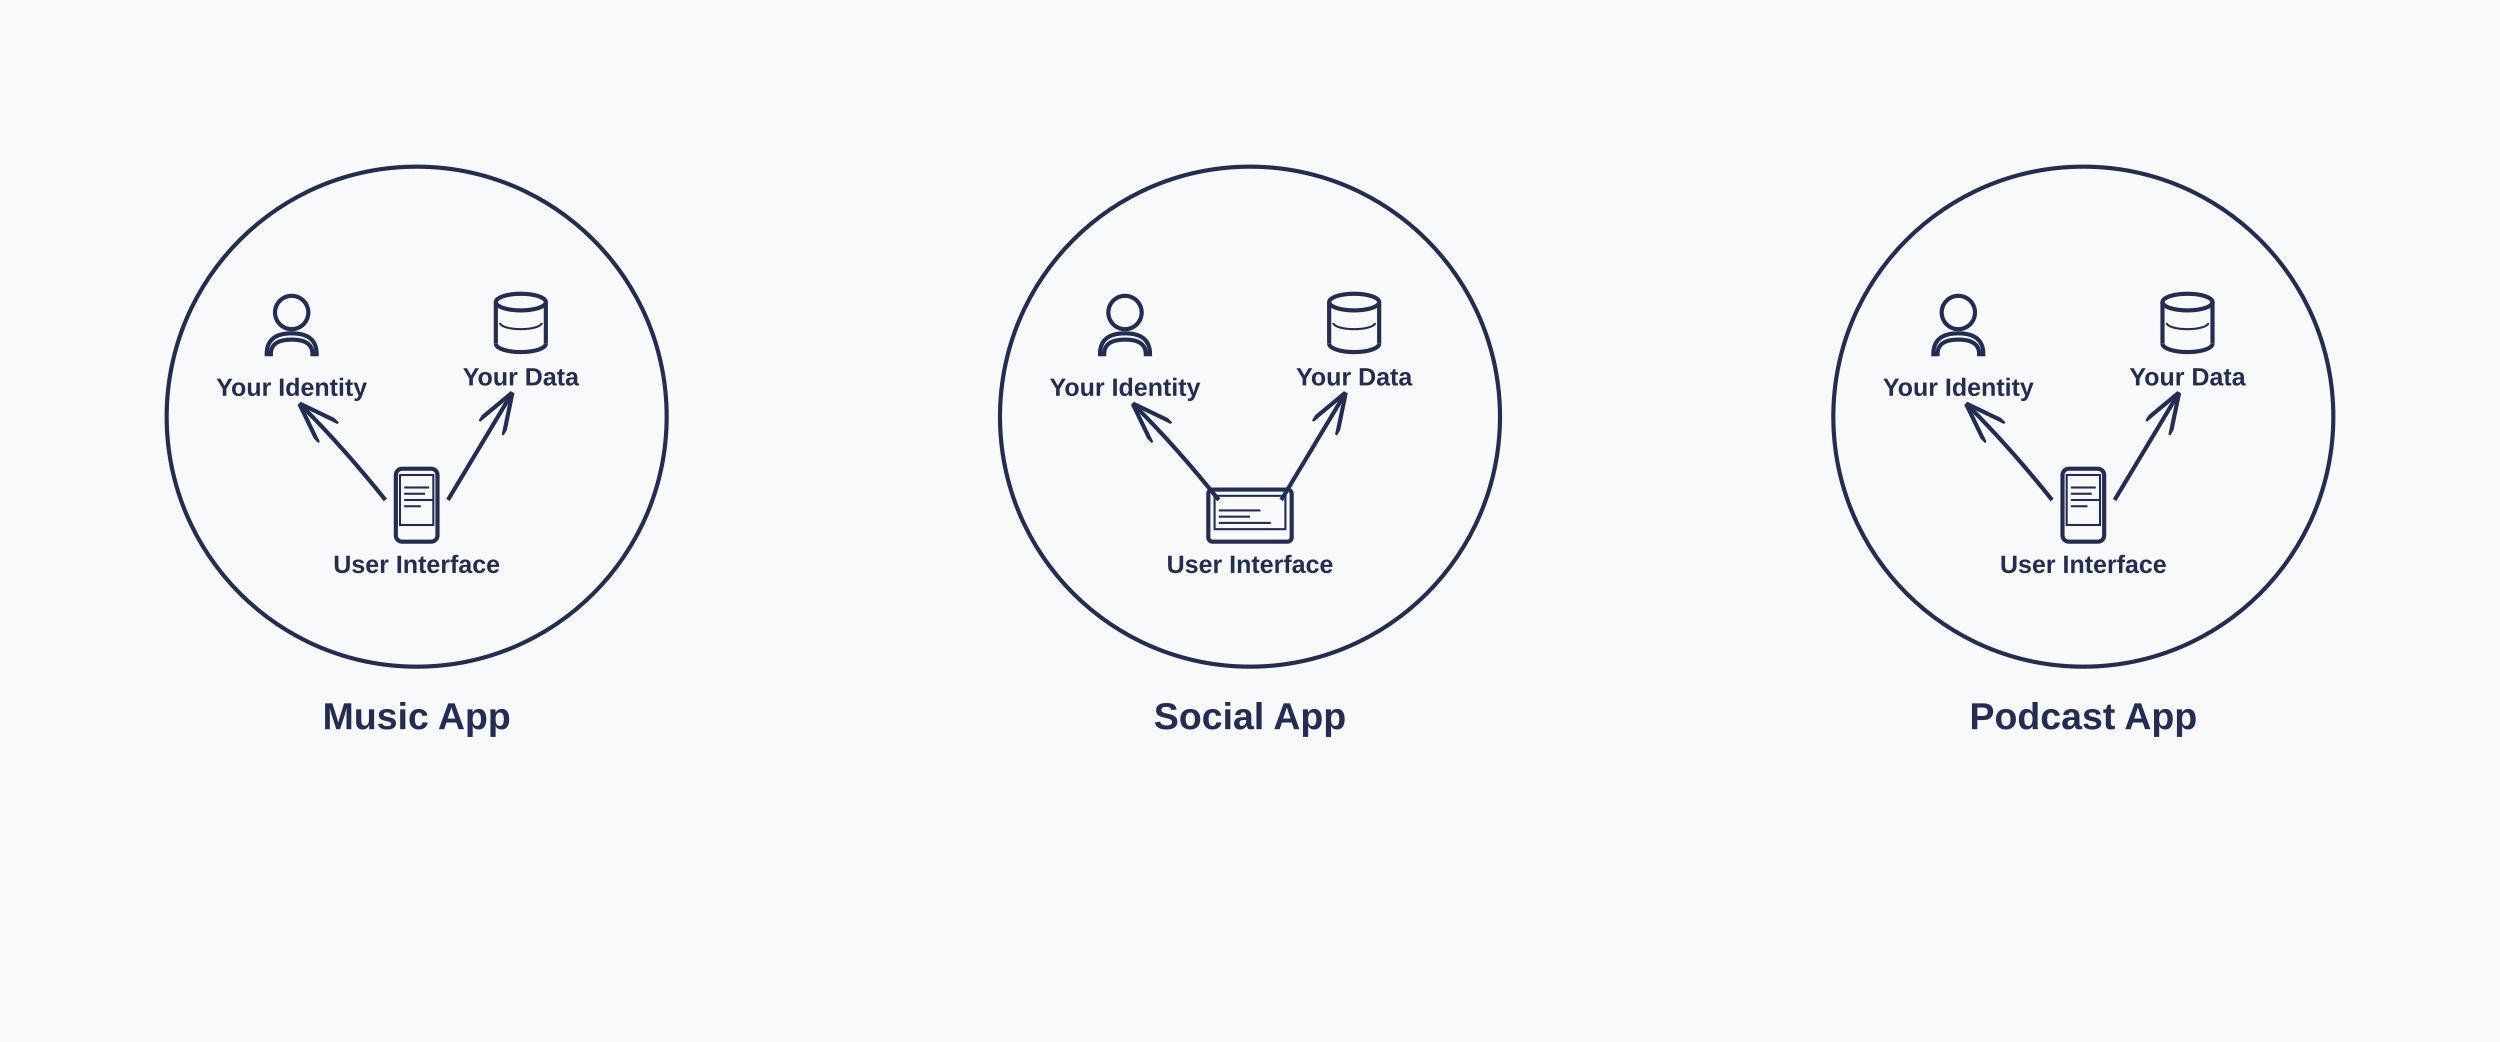
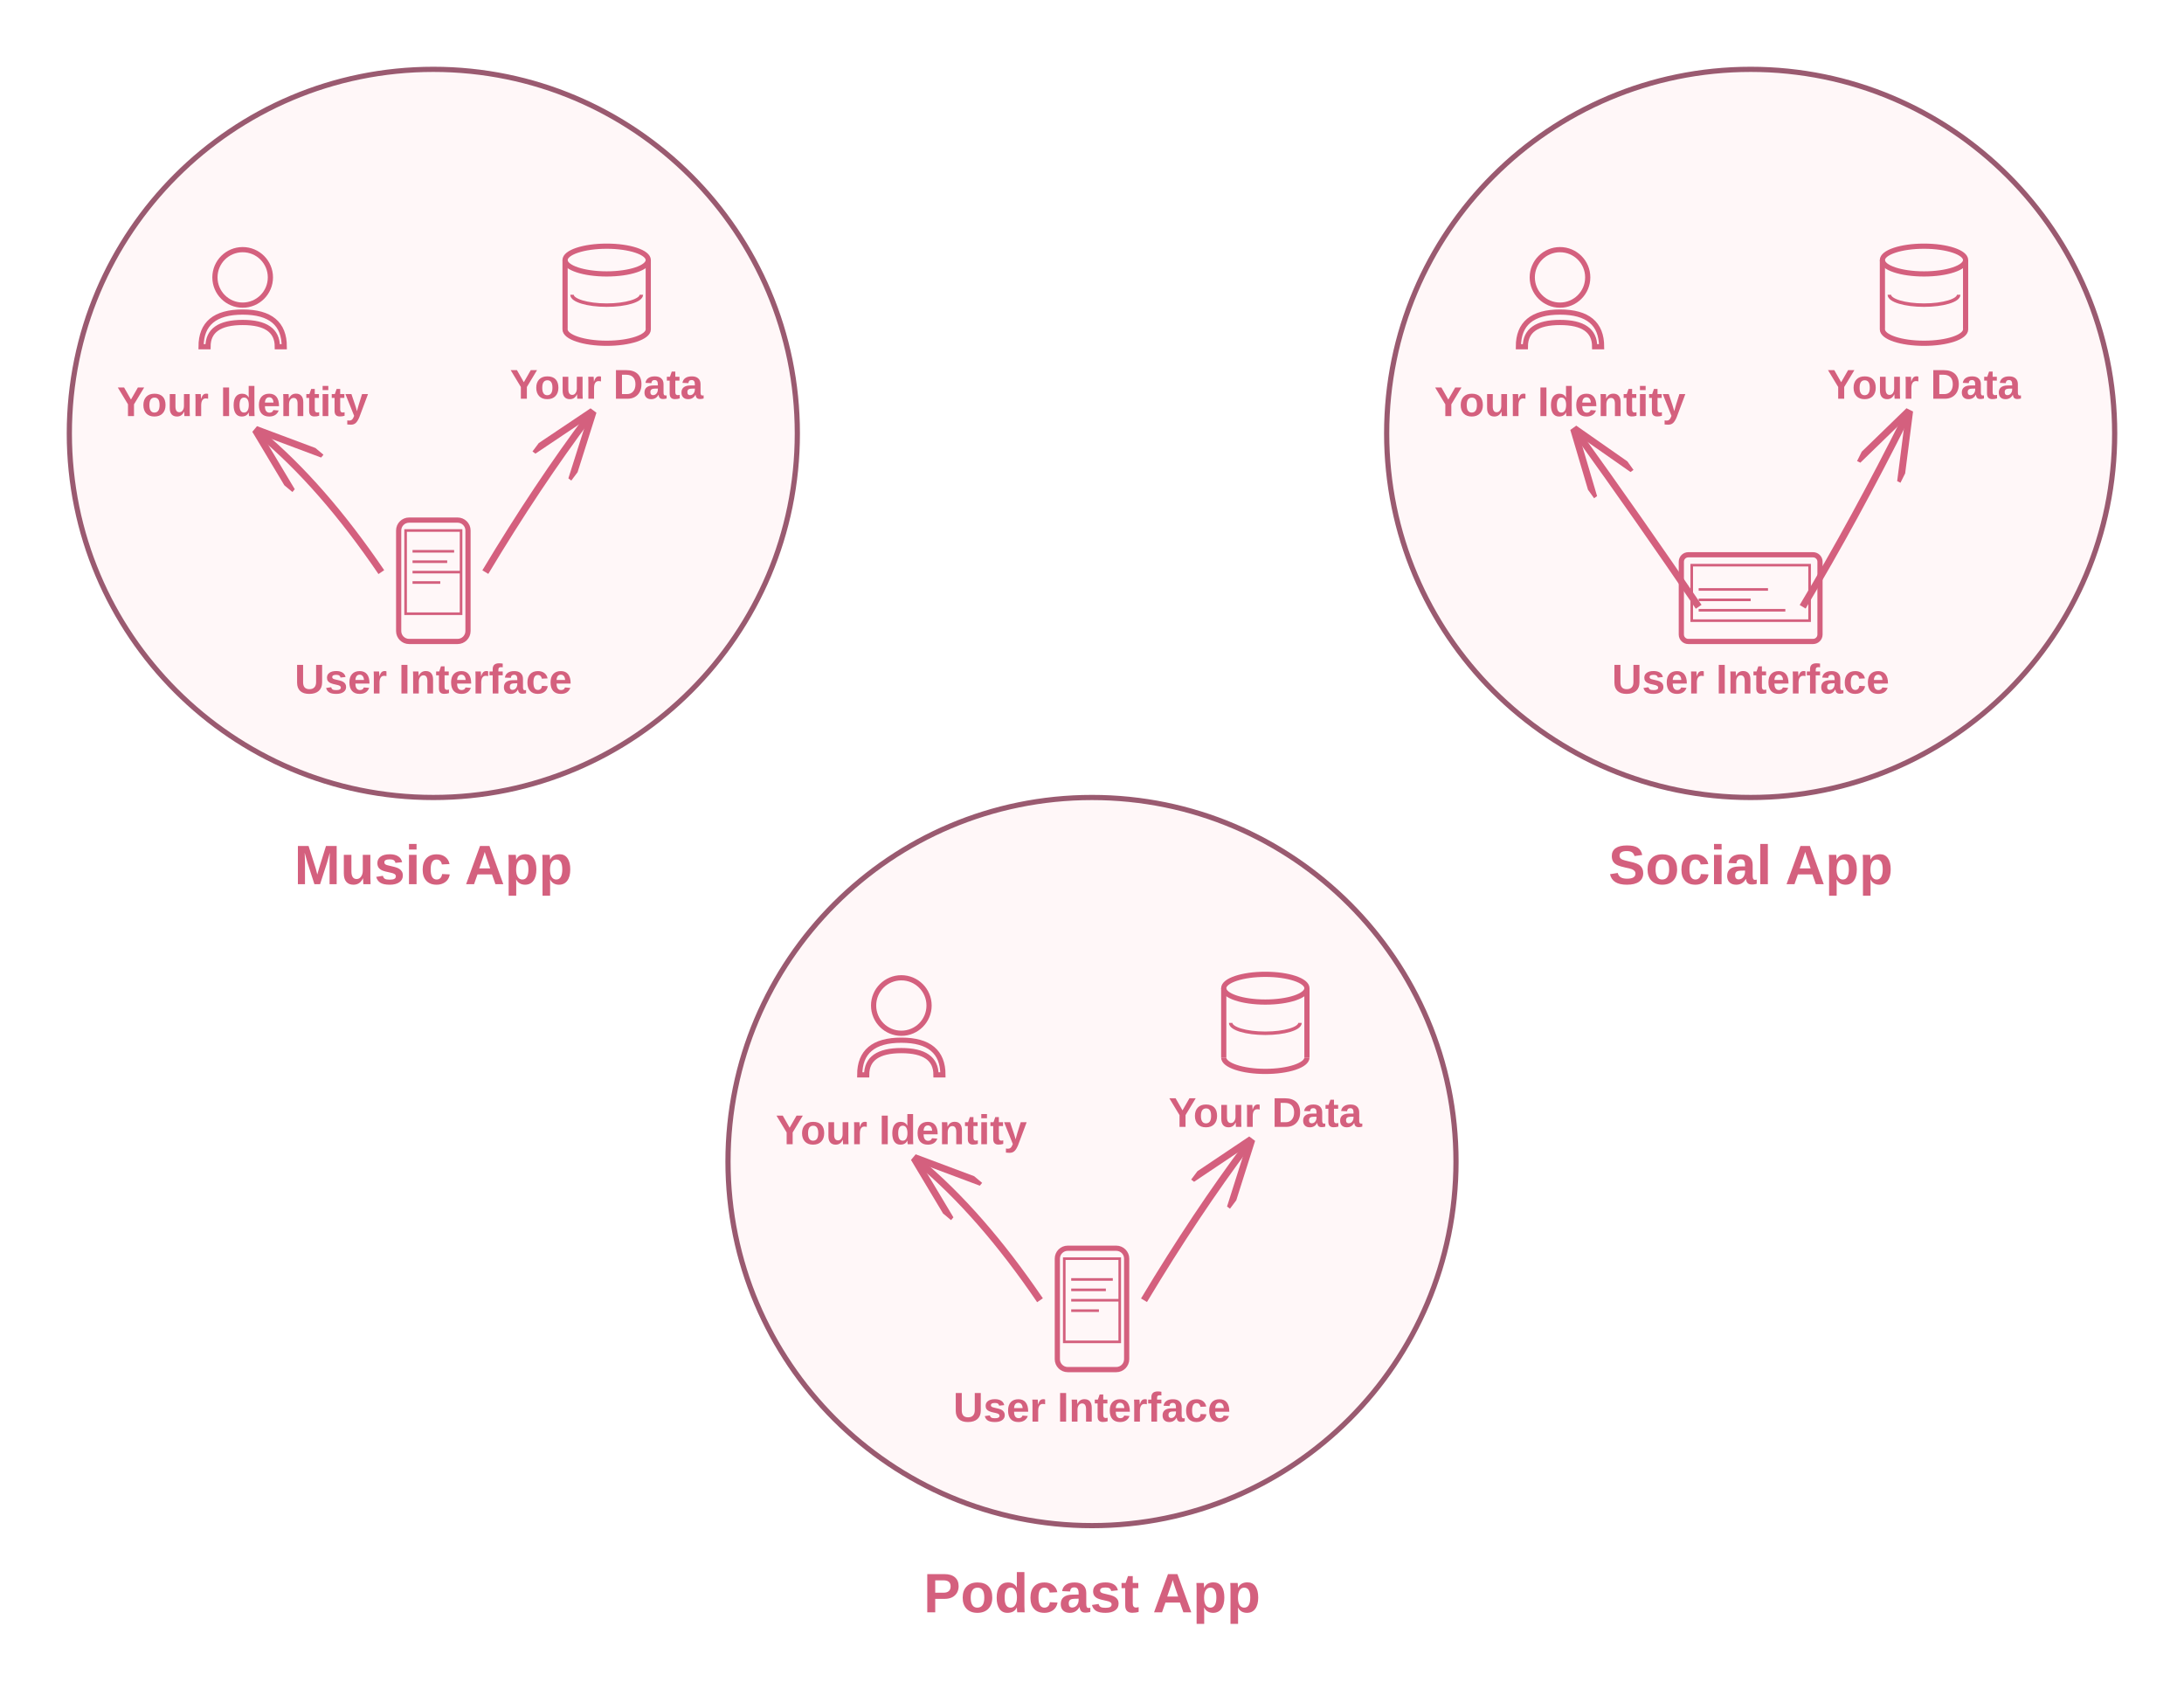
- <svg xmlns="http://www.w3.org/2000/svg" viewBox="0 0 1200 500">
-   <rect width="1200" height="500" fill="#f8f9fa" />
+ <svg xmlns="http://www.w3.org/2000/svg" viewBox="85 25 630 485">
  <defs>
    <marker id="arrowhead" markerWidth="10" markerHeight="7" refX="9" refY="3.5" orient="auto">
-       <path d="M 0 0 L 10 3.5 L 0 7" fill="none" stroke="#232d53" stroke-width="1" />
+       <path d="M 0 0 L 10 3.5 L 0 7" fill="none" stroke="#d4607e" stroke-width="1" />
    </marker>
  </defs>
-   <circle cx="200" cy="200" r="120" fill="none" stroke="#232d53" stroke-width="2" />
-   <circle cx="140" cy="150" r="8" fill="none" stroke="#232d53" stroke-width="2" />
-   <path d="M 128 170 Q 128 160 140 160 Q 152 160 152 170 L 150 170 Q 150 163 140 163 Q 130 163 130 170 Z" fill="none" stroke="#232d53" stroke-width="2" />
-   <text x="140" y="190" text-anchor="middle" font-family="Arial, sans-serif" font-size="12" font-weight="bold" fill="#232d53">Your Identity</text>
-   <ellipse cx="250" cy="145" rx="12" ry="4" fill="none" stroke="#232d53" stroke-width="2" />
-   <line x1="238" y1="145" x2="238" y2="165" stroke="#232d53" stroke-width="2" />
-   <line x1="262" y1="145" x2="262" y2="165" stroke="#232d53" stroke-width="2" />
-   <path d="M 238 165 A 12 4 0 0 0 262 165" fill="none" stroke="#232d53" stroke-width="2" />
-   <path d="M 240 155 A 10 3 0 0 0 260 155" fill="none" stroke="#232d53" stroke-width="1" />
-   <text x="250" y="185" text-anchor="middle" font-family="Arial, sans-serif" font-size="12" font-weight="bold" fill="#232d53">Your Data</text>
-   <rect x="190" y="225" width="20" height="35" fill="none" stroke="#232d53" stroke-width="2" rx="3" />
-   <rect x="192" y="228" width="16" height="24" fill="none" stroke="#232d53" stroke-width="1" />
-   <line x1="194" y1="234" x2="206" y2="234" stroke="#232d53" stroke-width="1" />
-   <line x1="194" y1="237" x2="204" y2="237" stroke="#232d53" stroke-width="1" />
-   <line x1="194" y1="240" x2="208" y2="240" stroke="#232d53" stroke-width="1" />
-   <line x1="194" y1="243" x2="202" y2="243" stroke="#232d53" stroke-width="1" />
-   <text x="200" y="275" text-anchor="middle" font-family="Arial, sans-serif" font-size="12" font-weight="bold" fill="#232d53">User Interface</text>
-   <path d="M 185 240 Q 165 215 145 195" fill="none" stroke="#232d53" stroke-width="2" marker-end="url(#arrowhead)" />
-   <path d="M 215 240 Q 230 215 245 190" fill="none" stroke="#232d53" stroke-width="2" marker-end="url(#arrowhead)" />
-   <text x="200" y="350" text-anchor="middle" font-family="Arial, sans-serif" font-size="18" font-weight="bold" fill="#232d53">Music App</text>
-   <circle cx="600" cy="200" r="120" fill="none" stroke="#232d53" stroke-width="2" />
-   <circle cx="540" cy="150" r="8" fill="none" stroke="#232d53" stroke-width="2" />
-   <path d="M 528 170 Q 528 160 540 160 Q 552 160 552 170 L 550 170 Q 550 163 540 163 Q 530 163 530 170 Z" fill="none" stroke="#232d53" stroke-width="2" />
-   <text x="540" y="190" text-anchor="middle" font-family="Arial, sans-serif" font-size="12" font-weight="bold" fill="#232d53">Your Identity</text>
-   <ellipse cx="650" cy="145" rx="12" ry="4" fill="none" stroke="#232d53" stroke-width="2" />
-   <line x1="638" y1="145" x2="638" y2="165" stroke="#232d53" stroke-width="2" />
-   <line x1="662" y1="145" x2="662" y2="165" stroke="#232d53" stroke-width="2" />
-   <path d="M 638 165 A 12 4 0 0 0 662 165" fill="none" stroke="#232d53" stroke-width="2" />
-   <path d="M 640 155 A 10 3 0 0 0 660 155" fill="none" stroke="#232d53" stroke-width="1" />
-   <text x="650" y="185" text-anchor="middle" font-family="Arial, sans-serif" font-size="12" font-weight="bold" fill="#232d53">Your Data</text>
-   <rect x="580" y="235" width="40" height="25" fill="none" stroke="#232d53" stroke-width="2" rx="2" />
-   <rect x="583" y="238" width="34" height="16" fill="none" stroke="#232d53" stroke-width="1" />
-   <line x1="585" y1="245" x2="605" y2="245" stroke="#232d53" stroke-width="1" />
-   <line x1="585" y1="248" x2="600" y2="248" stroke="#232d53" stroke-width="1" />
-   <line x1="585" y1="251" x2="610" y2="251" stroke="#232d53" stroke-width="1" />
-   <text x="600" y="275" text-anchor="middle" font-family="Arial, sans-serif" font-size="12" font-weight="bold" fill="#232d53">User Interface</text>
-   <path d="M 585 240 Q 565 215 545 195" fill="none" stroke="#232d53" stroke-width="2" marker-end="url(#arrowhead)" />
-   <path d="M 615 240 Q 630 215 645 190" fill="none" stroke="#232d53" stroke-width="2" marker-end="url(#arrowhead)" />
-   <text x="600" y="350" text-anchor="middle" font-family="Arial, sans-serif" font-size="18" font-weight="bold" fill="#232d53">Social App</text>
-   <circle cx="1000" cy="200" r="120" fill="none" stroke="#232d53" stroke-width="2" />
-   <circle cx="940" cy="150" r="8" fill="none" stroke="#232d53" stroke-width="2" />
-   <path d="M 928 170 Q 928 160 940 160 Q 952 160 952 170 L 950 170 Q 950 163 940 163 Q 930 163 930 170 Z" fill="none" stroke="#232d53" stroke-width="2" />
-   <text x="940" y="190" text-anchor="middle" font-family="Arial, sans-serif" font-size="12" font-weight="bold" fill="#232d53">Your Identity</text>
-   <ellipse cx="1050" cy="145" rx="12" ry="4" fill="none" stroke="#232d53" stroke-width="2" />
-   <line x1="1038" y1="145" x2="1038" y2="165" stroke="#232d53" stroke-width="2" />
-   <line x1="1062" y1="145" x2="1062" y2="165" stroke="#232d53" stroke-width="2" />
-   <path d="M 1038 165 A 12 4 0 0 0 1062 165" fill="none" stroke="#232d53" stroke-width="2" />
-   <path d="M 1040 155 A 10 3 0 0 0 1060 155" fill="none" stroke="#232d53" stroke-width="1" />
-   <text x="1050" y="185" text-anchor="middle" font-family="Arial, sans-serif" font-size="12" font-weight="bold" fill="#232d53">Your Data</text>
-   <rect x="990" y="225" width="20" height="35" fill="none" stroke="#232d53" stroke-width="2" rx="3" />
-   <rect x="992" y="228" width="16" height="24" fill="none" stroke="#232d53" stroke-width="1" />
-   <line x1="994" y1="234" x2="1006" y2="234" stroke="#232d53" stroke-width="1" />
-   <line x1="994" y1="237" x2="1004" y2="237" stroke="#232d53" stroke-width="1" />
-   <line x1="994" y1="240" x2="1008" y2="240" stroke="#232d53" stroke-width="1" />
-   <line x1="994" y1="243" x2="1002" y2="243" stroke="#232d53" stroke-width="1" />
-   <text x="1000" y="275" text-anchor="middle" font-family="Arial, sans-serif" font-size="12" font-weight="bold" fill="#232d53">User Interface</text>
-   <path d="M 985 240 Q 965 215 945 195" fill="none" stroke="#232d53" stroke-width="2" marker-end="url(#arrowhead)" />
-   <path d="M 1015 240 Q 1030 215 1045 190" fill="none" stroke="#232d53" stroke-width="2" marker-end="url(#arrowhead)" />
-   <text x="1000" y="350" text-anchor="middle" font-family="Arial, sans-serif" font-size="18" font-weight="bold" fill="#232d53">Podcast App</text>
+   <circle cx="210" cy="150" r="105" fill="#ff3355" fill-opacity="0.04" stroke="#9a5a70" stroke-width="1.5" />
+   <circle cx="155" cy="105" r="8" fill="none" stroke="#d4607e" stroke-width="1.5" />
+   <path d="M 143 125 Q 143 115 155 115 Q 167 115 167 125 L 165 125 Q 165 118 155 118 Q 145 118 145 125 Z" fill="none" stroke="#d4607e" stroke-width="1.5" />
+   <text x="155" y="145" text-anchor="middle" font-family="Arial, sans-serif" font-size="12" font-weight="bold" fill="#d4607e">Your Identity</text>
+   <ellipse cx="260" cy="100" rx="12" ry="4" fill="none" stroke="#d4607e" stroke-width="1.5" />
+   <line x1="248" y1="100" x2="248" y2="120" stroke="#d4607e" stroke-width="1.5" />
+   <line x1="272" y1="100" x2="272" y2="120" stroke="#d4607e" stroke-width="1.5" />
+   <path d="M 248 120 A 12 4 0 0 0 272 120" fill="none" stroke="#d4607e" stroke-width="1.5" />
+   <path d="M 250 110 A 10 3 0 0 0 270 110" fill="none" stroke="#d4607e" stroke-width="1" />
+   <text x="260" y="140" text-anchor="middle" font-family="Arial, sans-serif" font-size="12" font-weight="bold" fill="#d4607e">Your Data</text>
+   <rect x="200" y="175" width="20" height="35" fill="none" stroke="#d4607e" stroke-width="1.5" rx="3" />
+   <rect x="202" y="178" width="16" height="24" fill="none" stroke="#d4607e" stroke-width="0.75" />
+   <line x1="204" y1="184" x2="216" y2="184" stroke="#d4607e" stroke-width="0.75" />
+   <line x1="204" y1="187" x2="214" y2="187" stroke="#d4607e" stroke-width="0.75" />
+   <line x1="204" y1="190" x2="218" y2="190" stroke="#d4607e" stroke-width="0.75" />
+   <line x1="204" y1="193" x2="212" y2="193" stroke="#d4607e" stroke-width="0.75" />
+   <text x="210" y="225" text-anchor="middle" font-family="Arial, sans-serif" font-size="12" font-weight="bold" fill="#d4607e">User Interface</text>
+   <path d="M 195 190 Q 178 165 160 150" fill="none" stroke="#d4607e" stroke-width="2" marker-end="url(#arrowhead)" />
+   <path d="M 225 190 Q 240 165 255 145" fill="none" stroke="#d4607e" stroke-width="2" marker-end="url(#arrowhead)" />
+   <text x="210" y="280" text-anchor="middle" font-family="Arial, sans-serif" font-size="16" font-weight="bold" fill="#d4607e">Music App</text>
+   <circle cx="590" cy="150" r="105" fill="#ff3355" fill-opacity="0.04" stroke="#9a5a70" stroke-width="1.5" />
+   <circle cx="535" cy="105" r="8" fill="none" stroke="#d4607e" stroke-width="1.5" />
+   <path d="M 523 125 Q 523 115 535 115 Q 547 115 547 125 L 545 125 Q 545 118 535 118 Q 525 118 525 125 Z" fill="none" stroke="#d4607e" stroke-width="1.5" />
+   <text x="535" y="145" text-anchor="middle" font-family="Arial, sans-serif" font-size="12" font-weight="bold" fill="#d4607e">Your Identity</text>
+   <ellipse cx="640" cy="100" rx="12" ry="4" fill="none" stroke="#d4607e" stroke-width="1.5" />
+   <line x1="628" y1="100" x2="628" y2="120" stroke="#d4607e" stroke-width="1.5" />
+   <line x1="652" y1="100" x2="652" y2="120" stroke="#d4607e" stroke-width="1.5" />
+   <path d="M 628 120 A 12 4 0 0 0 652 120" fill="none" stroke="#d4607e" stroke-width="1.5" />
+   <path d="M 630 110 A 10 3 0 0 0 650 110" fill="none" stroke="#d4607e" stroke-width="1" />
+   <text x="640" y="140" text-anchor="middle" font-family="Arial, sans-serif" font-size="12" font-weight="bold" fill="#d4607e">Your Data</text>
+   <rect x="570" y="185" width="40" height="25" fill="none" stroke="#d4607e" stroke-width="1.5" rx="2" />
+   <rect x="573" y="188" width="34" height="16" fill="none" stroke="#d4607e" stroke-width="0.75" />
+   <line x1="575" y1="195" x2="595" y2="195" stroke="#d4607e" stroke-width="0.75" />
+   <line x1="575" y1="198" x2="590" y2="198" stroke="#d4607e" stroke-width="0.75" />
+   <line x1="575" y1="201" x2="600" y2="201" stroke="#d4607e" stroke-width="0.75" />
+   <text x="590" y="225" text-anchor="middle" font-family="Arial, sans-serif" font-size="12" font-weight="bold" fill="#d4607e">User Interface</text>
+   <path d="M 575 200 Q 558 175 540 150" fill="none" stroke="#d4607e" stroke-width="2" marker-end="url(#arrowhead)" />
+   <path d="M 605 200 Q 620 175 635 145" fill="none" stroke="#d4607e" stroke-width="2" marker-end="url(#arrowhead)" />
+   <text x="590" y="280" text-anchor="middle" font-family="Arial, sans-serif" font-size="16" font-weight="bold" fill="#d4607e">Social App</text>
+   <circle cx="400" cy="360" r="105" fill="#ff3355" fill-opacity="0.04" stroke="#9a5a70" stroke-width="1.5" />
+   <circle cx="345" cy="315" r="8" fill="none" stroke="#d4607e" stroke-width="1.5" />
+   <path d="M 333 335 Q 333 325 345 325 Q 357 325 357 335 L 355 335 Q 355 328 345 328 Q 335 328 335 335 Z" fill="none" stroke="#d4607e" stroke-width="1.5" />
+   <text x="345" y="355" text-anchor="middle" font-family="Arial, sans-serif" font-size="12" font-weight="bold" fill="#d4607e">Your Identity</text>
+   <ellipse cx="450" cy="310" rx="12" ry="4" fill="none" stroke="#d4607e" stroke-width="1.5" />
+   <line x1="438" y1="310" x2="438" y2="330" stroke="#d4607e" stroke-width="1.5" />
+   <line x1="462" y1="310" x2="462" y2="330" stroke="#d4607e" stroke-width="1.5" />
+   <path d="M 438 330 A 12 4 0 0 0 462 330" fill="none" stroke="#d4607e" stroke-width="1.5" />
+   <path d="M 440 320 A 10 3 0 0 0 460 320" fill="none" stroke="#d4607e" stroke-width="1" />
+   <text x="450" y="350" text-anchor="middle" font-family="Arial, sans-serif" font-size="12" font-weight="bold" fill="#d4607e">Your Data</text>
+   <rect x="390" y="385" width="20" height="35" fill="none" stroke="#d4607e" stroke-width="1.5" rx="3" />
+   <rect x="392" y="388" width="16" height="24" fill="none" stroke="#d4607e" stroke-width="0.75" />
+   <line x1="394" y1="394" x2="406" y2="394" stroke="#d4607e" stroke-width="0.75" />
+   <line x1="394" y1="397" x2="404" y2="397" stroke="#d4607e" stroke-width="0.75" />
+   <line x1="394" y1="400" x2="408" y2="400" stroke="#d4607e" stroke-width="0.75" />
+   <line x1="394" y1="403" x2="402" y2="403" stroke="#d4607e" stroke-width="0.75" />
+   <text x="400" y="435" text-anchor="middle" font-family="Arial, sans-serif" font-size="12" font-weight="bold" fill="#d4607e">User Interface</text>
+   <path d="M 385 400 Q 368 375 350 360" fill="none" stroke="#d4607e" stroke-width="2" marker-end="url(#arrowhead)" />
+   <path d="M 415 400 Q 430 375 445 355" fill="none" stroke="#d4607e" stroke-width="2" marker-end="url(#arrowhead)" />
+   <text x="400" y="490" text-anchor="middle" font-family="Arial, sans-serif" font-size="16" font-weight="bold" fill="#d4607e">Podcast App</text>
</svg>
